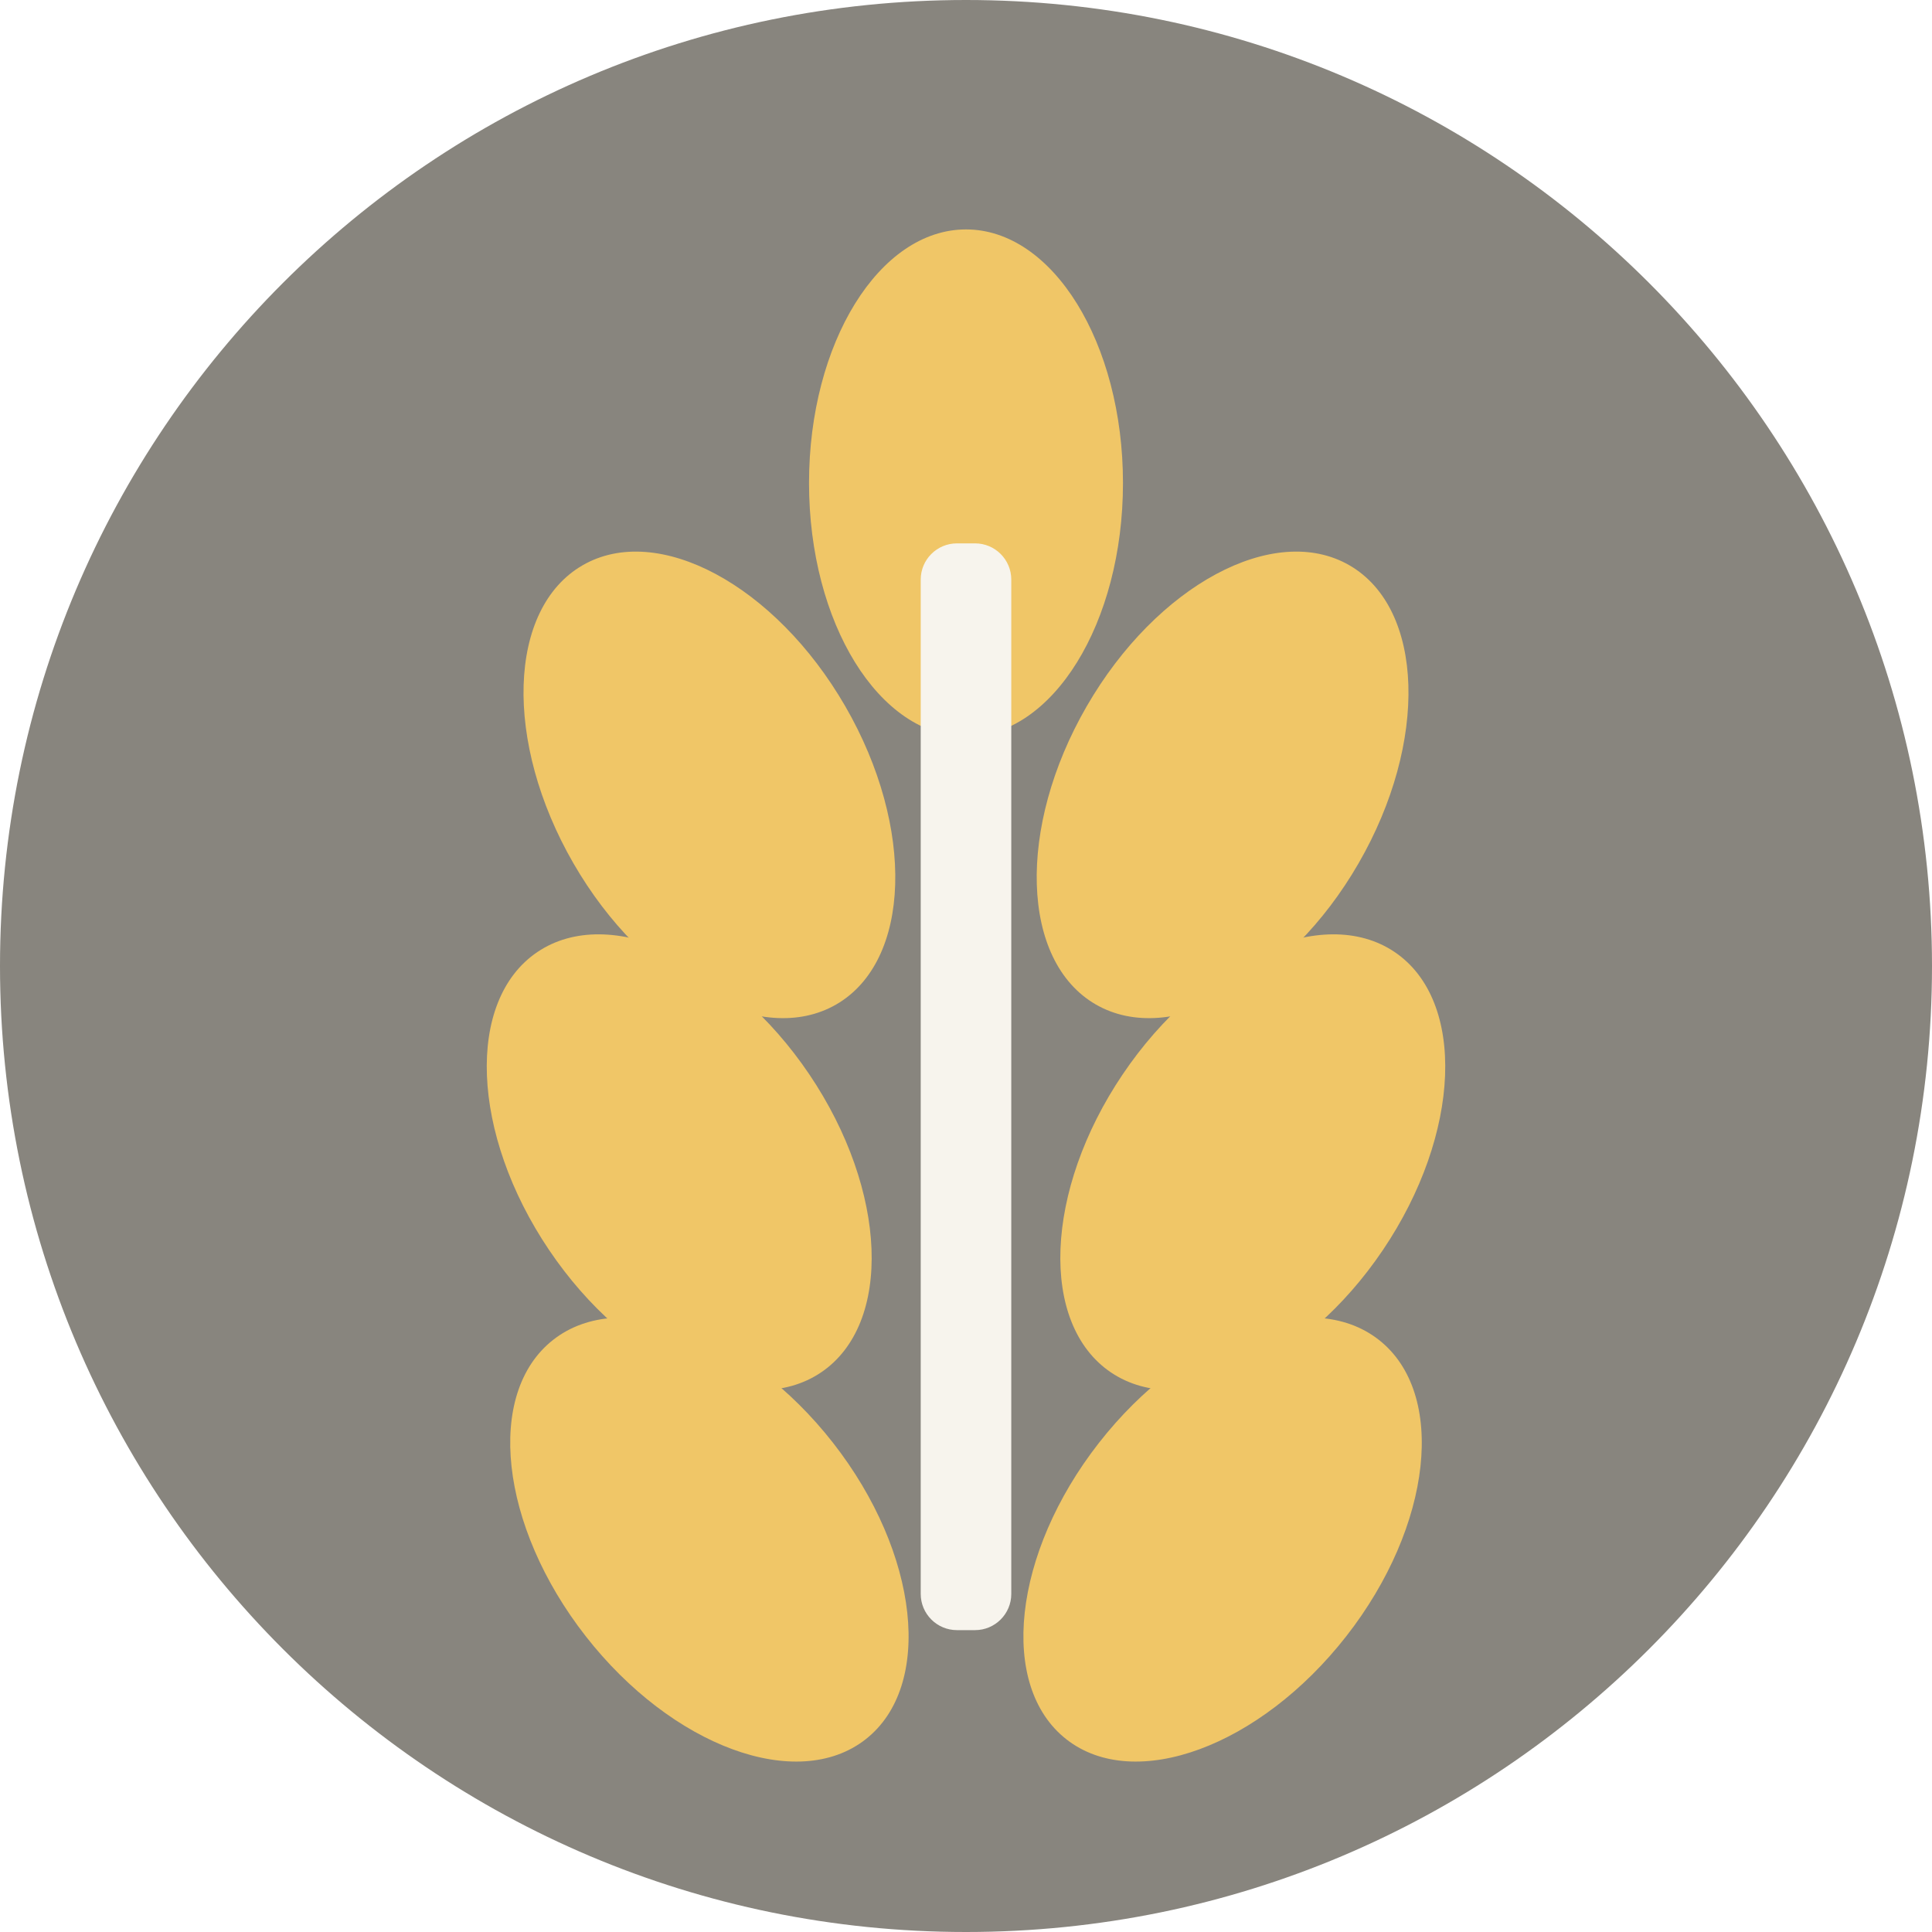
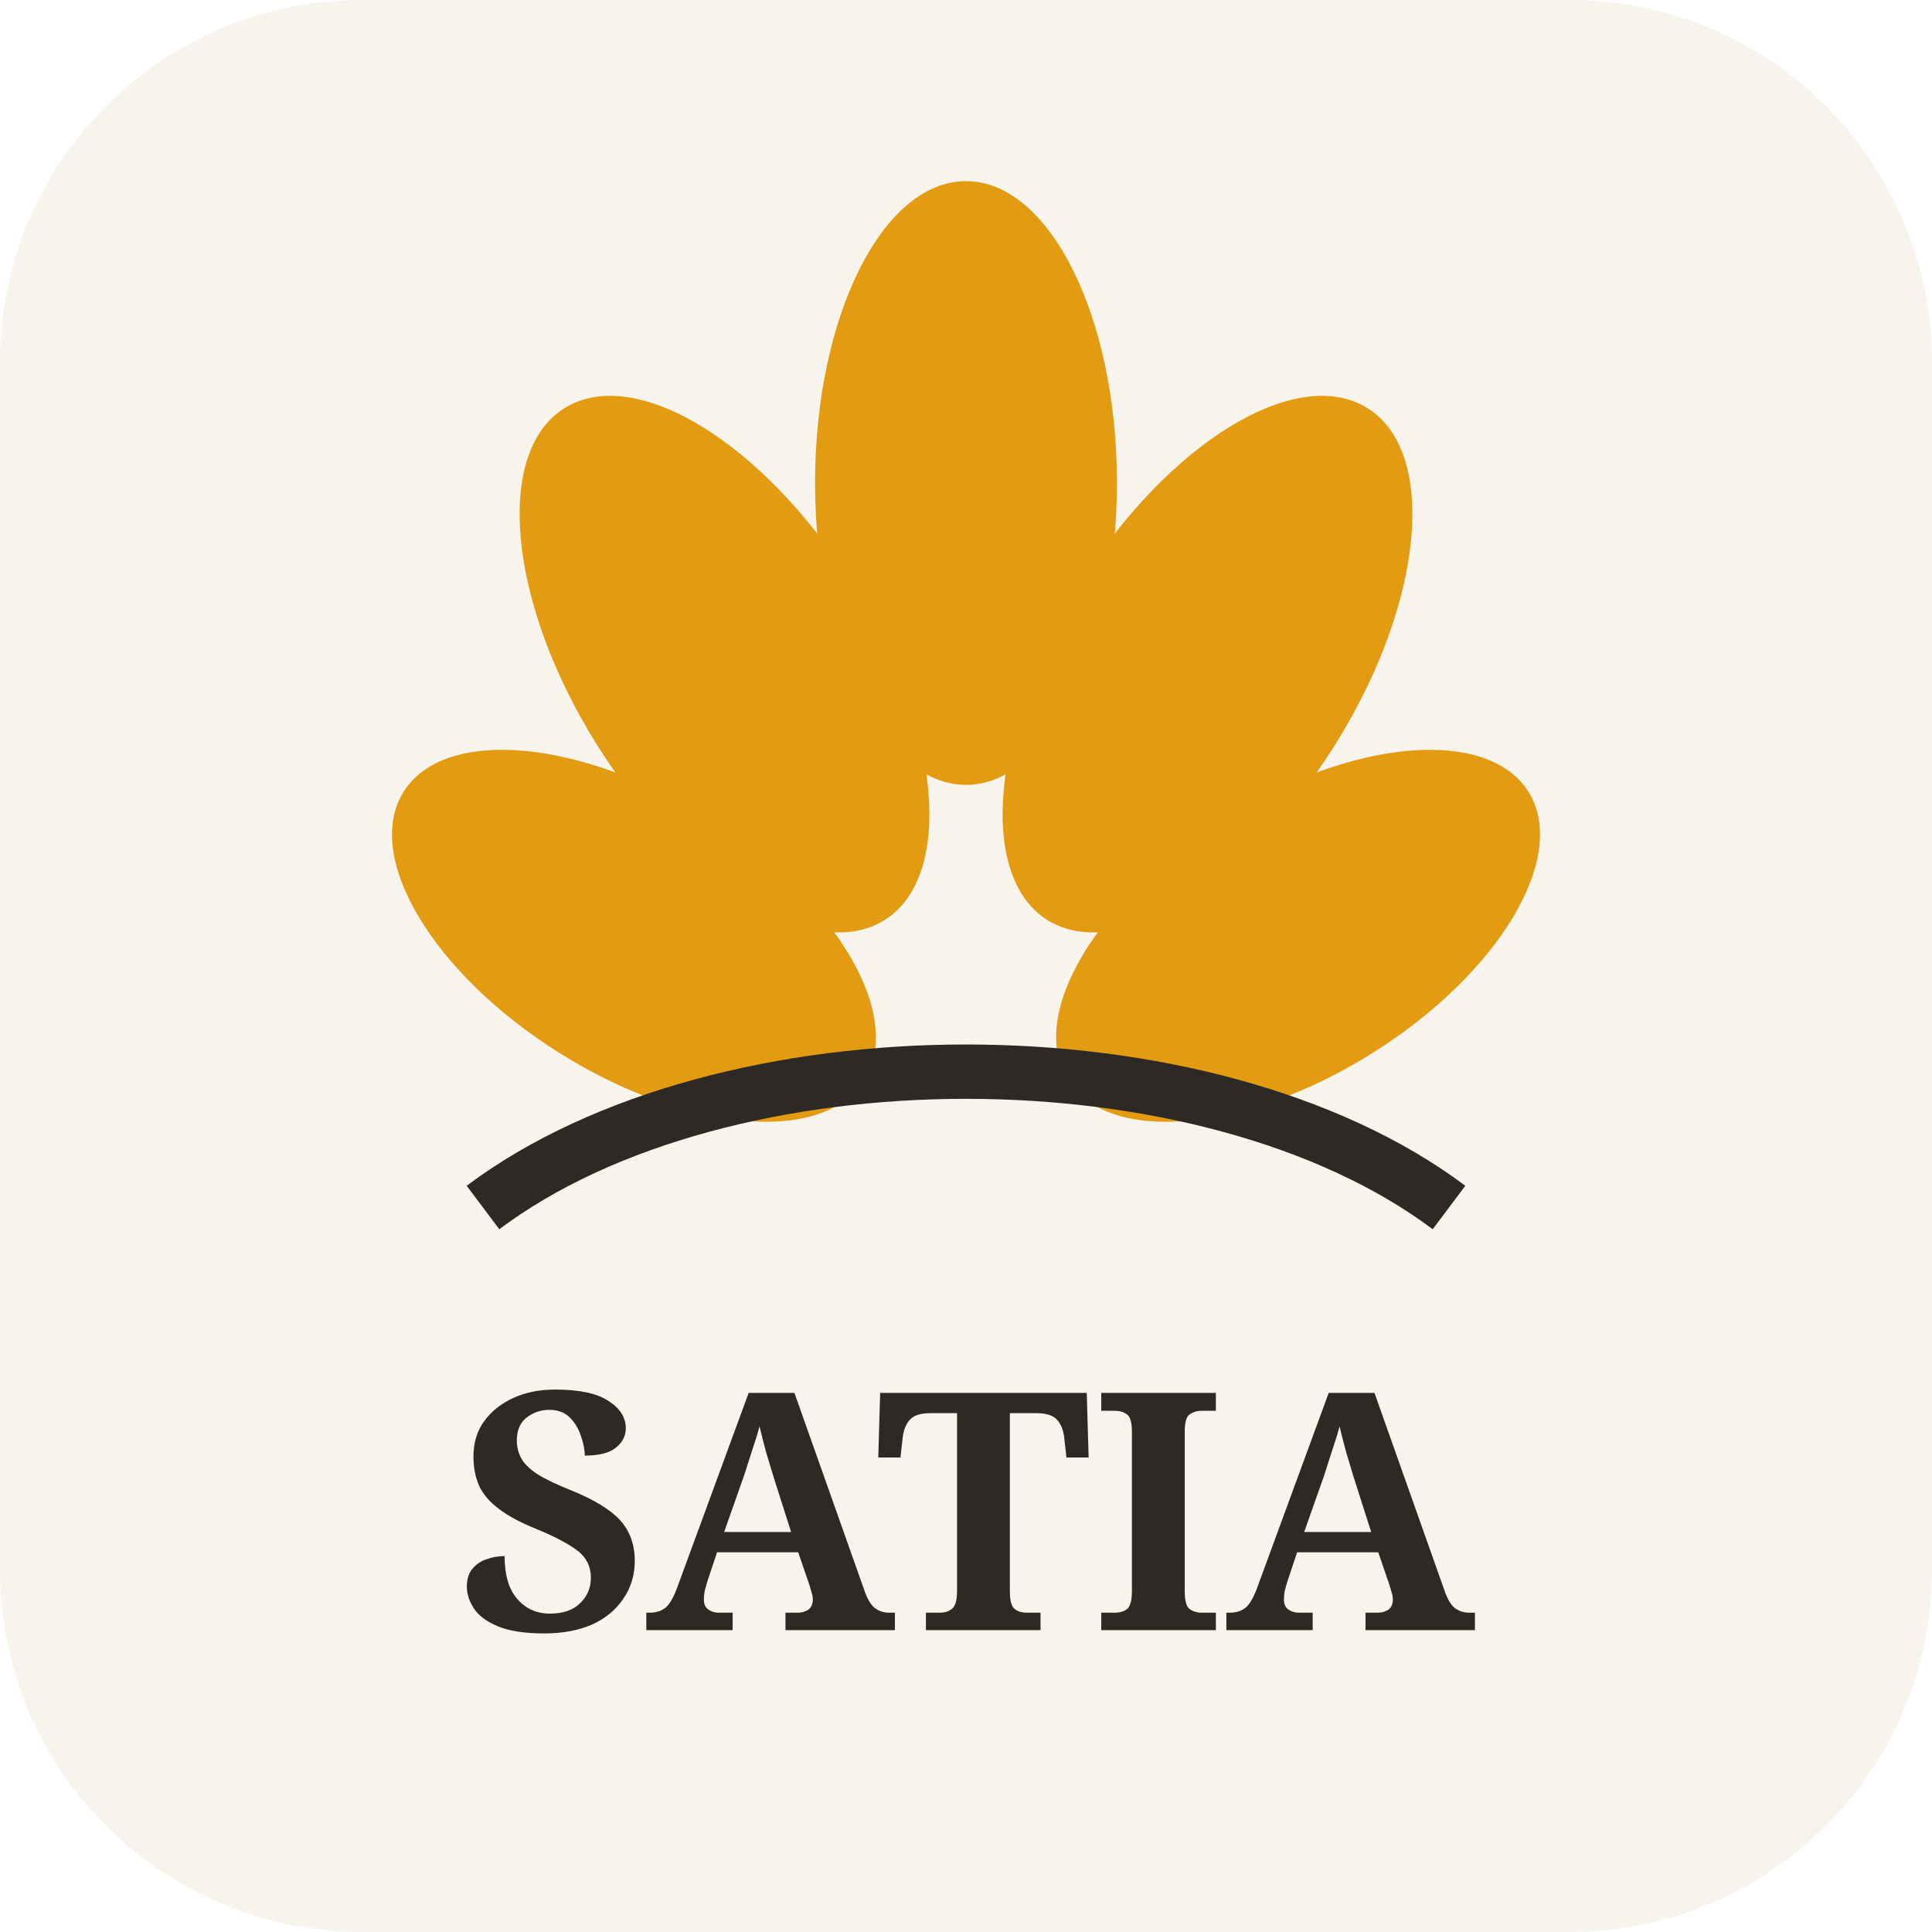
<svg xmlns="http://www.w3.org/2000/svg" viewBox="0 0 64 64">
-   <circle cx="32" cy="32" r="32" fill="#88857E" />
-   <g fill="#F0C667">
-     <ellipse cx="32" cy="16" rx="5.2" ry="8.4" />
-     <ellipse cx="23.5" cy="26" rx="5.2" ry="8.4" transform="rotate(-30 23.5 26)" />
-     <ellipse cx="40.5" cy="26" rx="5.2" ry="8.4" transform="rotate(30 40.5 26)" />
-     <ellipse cx="22.5" cy="38.5" rx="5.2" ry="8.4" transform="rotate(-34 22.5 38.5)" />
-     <ellipse cx="41.5" cy="38.5" rx="5.2" ry="8.4" transform="rotate(34 41.5 38.5)" />
-     <ellipse cx="23.5" cy="51" rx="5.2" ry="8.4" transform="rotate(-38 23.5 51)" />
-     <ellipse cx="40.5" cy="51" rx="5.2" ry="8.4" transform="rotate(38 40.5 51)" />
+   <rect width="64" height="64" rx="12" fill="#f7f4ed" />
+   <g fill="#e39b12">
+     <ellipse cx="32" cy="16" rx="5" ry="10" />
+     <ellipse cx="24" cy="22" rx="5" ry="10" transform="rotate(-32 24 22)" />
+     <ellipse cx="40" cy="22" rx="5" ry="10" transform="rotate(32 40 22)" />
+     <ellipse cx="21" cy="31" rx="4.6" ry="9" transform="rotate(-58 21 31)" />
+     <ellipse cx="43" cy="31" rx="4.6" ry="9" transform="rotate(58 43 31)" />
  </g>
-   <rect x="30.5" y="18" width="3" height="36" rx="1.2" fill="#F7F4ED" />
+   <path d="M16 40c8-6 24-6 32 0" fill="none" stroke="#2d2a26" stroke-width="1.8" />
+   <text x="32" y="54" text-anchor="middle" fill="#2d2a26" font-family="Georgia, serif" font-size="11" font-weight="700">SATIA</text>
</svg>
